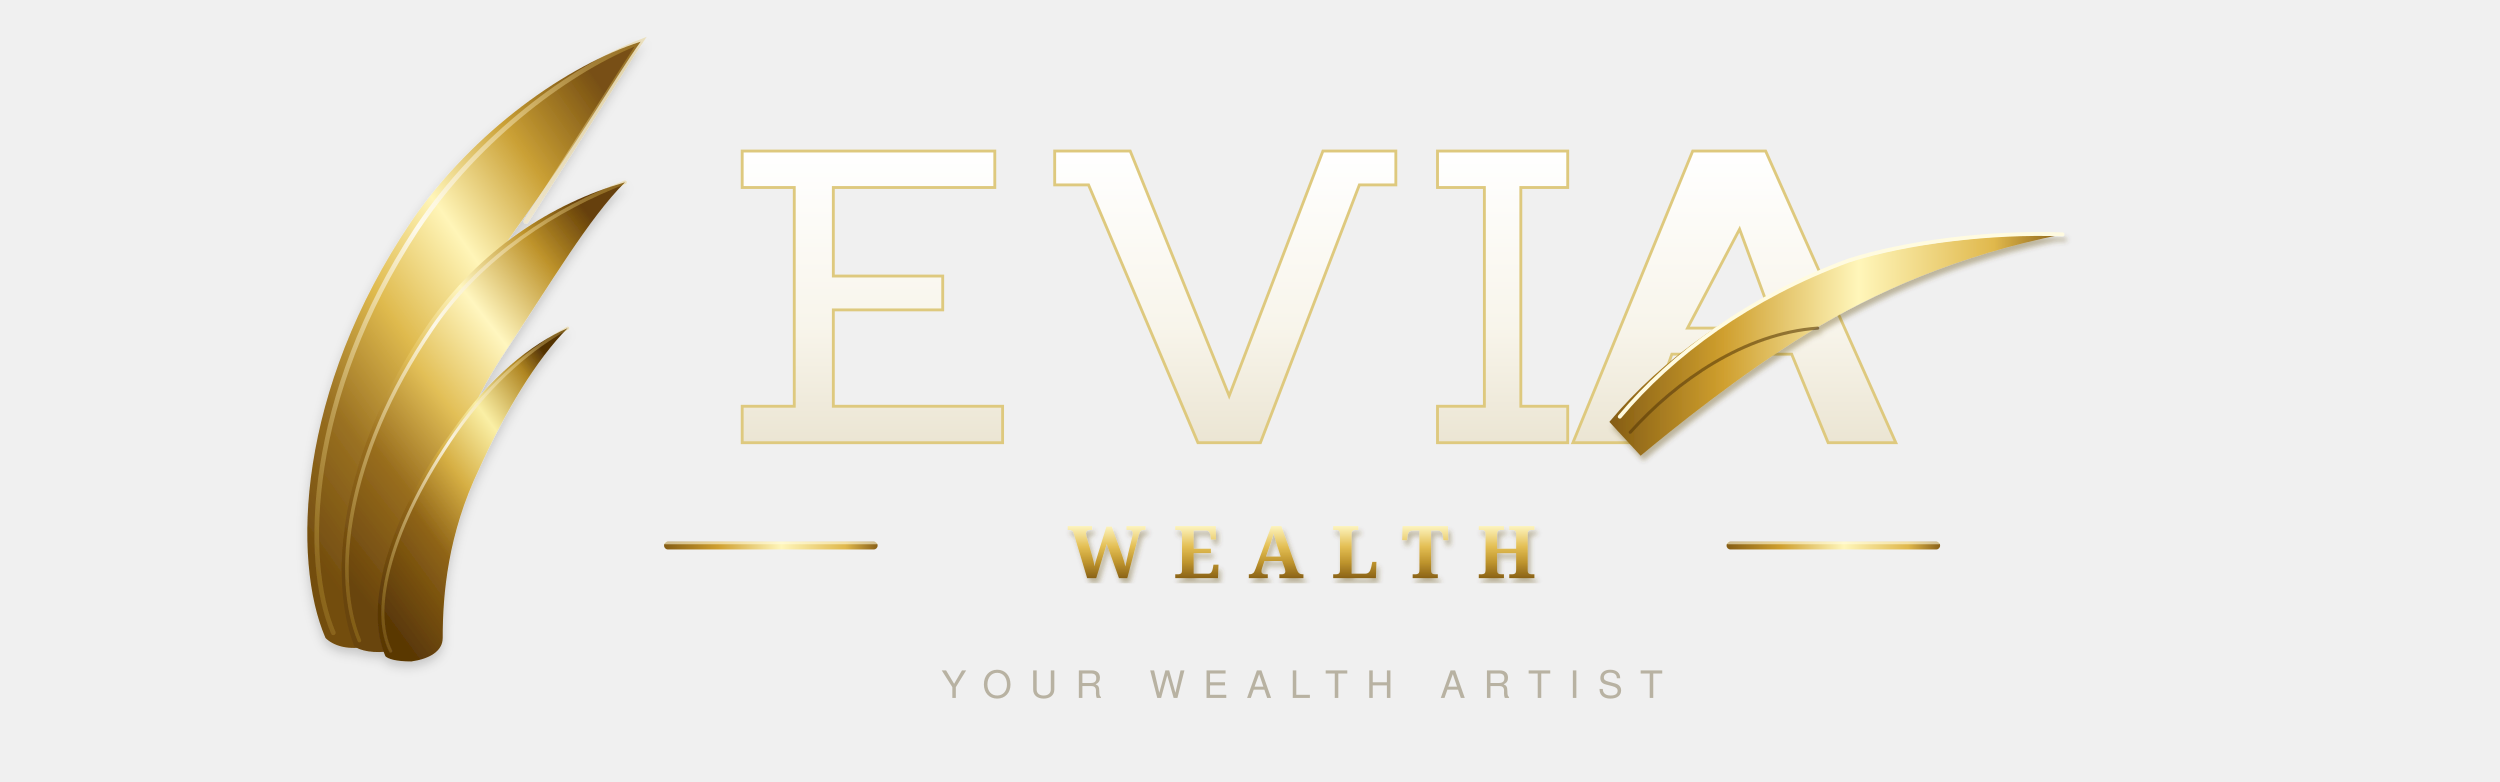
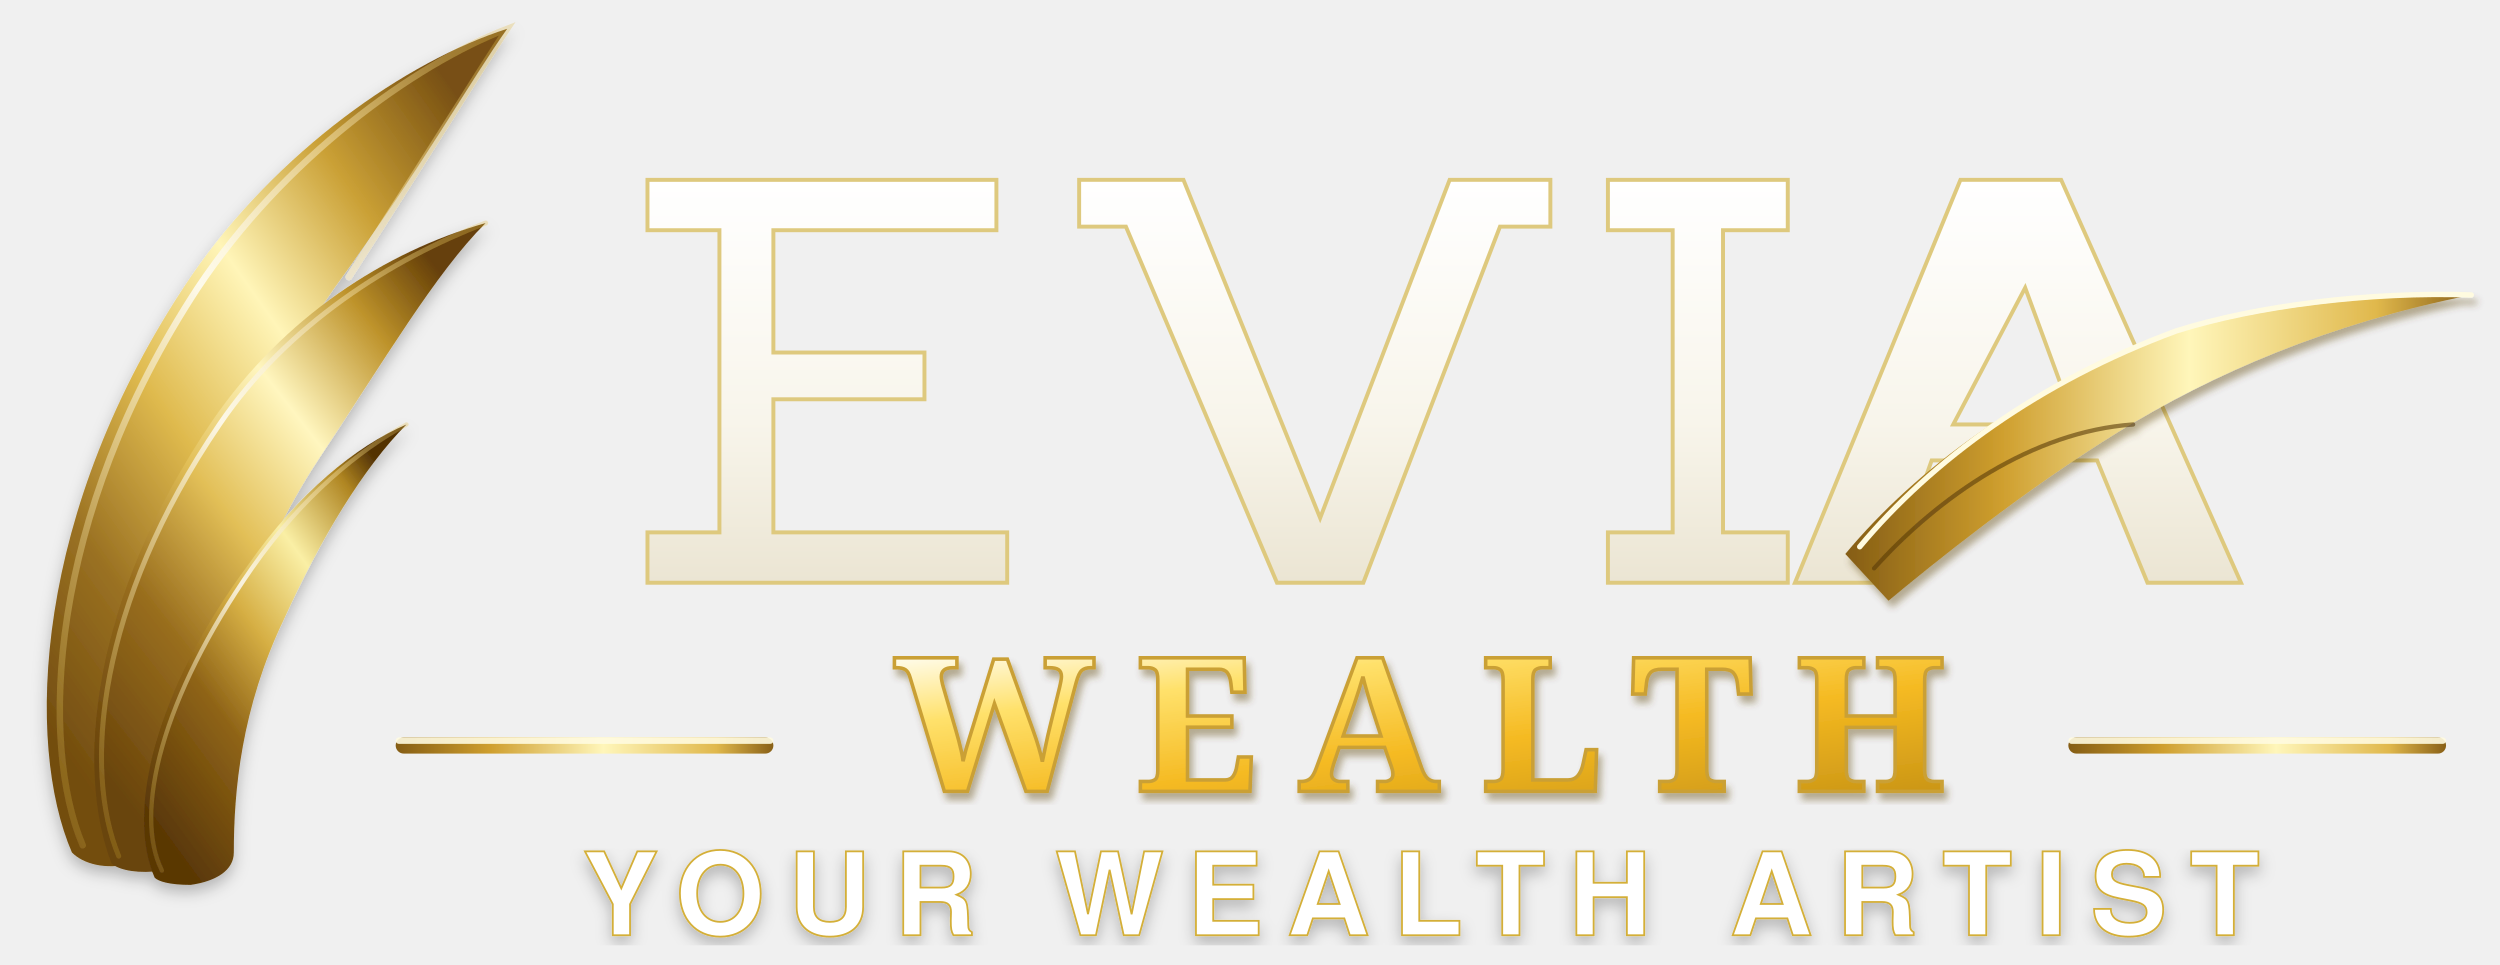
- <svg xmlns="http://www.w3.org/2000/svg" viewBox="0 0 960 300" width="960" height="300" fill="none">
+ <svg xmlns="http://www.w3.org/2000/svg" viewBox="105 8 695 268" width="695" height="268" fill="none">
  <defs>
    <linearGradient id="goldWingOuter" x1="15%" y1="95%" x2="85%" y2="5%">
      <stop offset="0%" stop-color="#734d0f" />
      <stop offset="20%" stop-color="#9a7122" />
      <stop offset="40%" stop-color="#dfba4e" />
      <stop offset="60%" stop-color="#fff5b8" />
      <stop offset="80%" stop-color="#caa035" />
      <stop offset="100%" stop-color="#785012" />
    </linearGradient>
    <linearGradient id="goldWingMiddle" x1="15%" y1="95%" x2="85%" y2="5%">
      <stop offset="0%" stop-color="#69440c" />
      <stop offset="25%" stop-color="#996e1e" />
      <stop offset="45%" stop-color="#e2bf57" />
      <stop offset="65%" stop-color="#fff6bf" />
      <stop offset="85%" stop-color="#be932b" />
      <stop offset="100%" stop-color="#664008" />
    </linearGradient>
    <linearGradient id="goldWingInner" x1="15%" y1="95%" x2="85%" y2="5%">
      <stop offset="0%" stop-color="#5a3806" />
      <stop offset="30%" stop-color="#8f6417" />
      <stop offset="50%" stop-color="#d6af44" />
      <stop offset="70%" stop-color="#faefa5" />
      <stop offset="90%" stop-color="#b08622" />
      <stop offset="100%" stop-color="#523204" />
    </linearGradient>
    <linearGradient id="wingSpineHighlight" x1="0%" y1="100%" x2="100%" y2="0%">
      <stop offset="0%" stop-color="#d4af37" stop-opacity="0.2" />
      <stop offset="50%" stop-color="#ffffff" stop-opacity="0.8" />
      <stop offset="100%" stop-color="#dfba4e" stop-opacity="0.3" />
    </linearGradient>
    <linearGradient id="goldSwooshGrad" x1="0%" y1="50%" x2="100%" y2="50%">
      <stop offset="0%" stop-color="#855d14" />
      <stop offset="25%" stop-color="#cf9f2e" />
      <stop offset="55%" stop-color="#fff6ba" />
      <stop offset="85%" stop-color="#e0b84c" />
      <stop offset="100%" stop-color="#8a6117" />
    </linearGradient>
-     <linearGradient id="wealthGoldGrad" x1="0%" y1="0%" x2="0%" y2="100%">
-       <stop offset="0%" stop-color="#fdf4be" />
-       <stop offset="40%" stop-color="#e3be53" />
-       <stop offset="70%" stop-color="#be942d" />
-       <stop offset="100%" stop-color="#8a6217" />
+     <linearGradient id="wealthGoldGrad" x1="0%" y1="0%" x2="100%" y2="100%">
+       <stop offset="0%" stop-color="#fffceb" />
+       <stop offset="25%" stop-color="#ffe16b" />
+       <stop offset="60%" stop-color="#f5ba22" />
+       <stop offset="100%" stop-color="#cb9616" />
    </linearGradient>
    <linearGradient id="eviaTextFill" x1="0%" y1="0%" x2="0%" y2="100%">
      <stop offset="0%" stop-color="#ffffff" />
      <stop offset="60%" stop-color="#f8f5eb" />
      <stop offset="100%" stop-color="#ebe5d3" />
    </linearGradient>
    <filter id="subtleGlow" x="-10%" y="-10%" width="120%" height="120%">
-       <feDropShadow dx="0" dy="2" stdDeviation="2" flood-color="#000000" flood-opacity="0.18" />
+       <feDropShadow dx="0" dy="2" stdDeviation="2" flood-color="#000000" flood-opacity="0.25" />
    </filter>
    <filter id="softBevel" x="-10%" y="-10%" width="120%" height="120%">
-       <feDropShadow dx="1" dy="2" stdDeviation="1" flood-color="#5c410e" flood-opacity="0.35" />
+       <feDropShadow dx="1" dy="2" stdDeviation="1" flood-color="#5c410e" flood-opacity="0.4" />
    </filter>
  </defs>
  <g id="brand-wing-mark" filter="url(#subtleGlow)">
    <path d="M 125 245          C 112 215, 114 150, 158 85          C 182 50, 218 25, 246 16          C 236 30, 222 55, 198 88          C 172 125, 158 170, 156 220          C 156 235, 154 245, 142 248          C 134 250, 128 248, 125 245 Z" fill="url(#goldWingOuter)" />
    <path d="M 128 243          C 116 215, 118 152, 160 88          C 184 52, 220 26, 246 16          C 238 28, 222 54, 202 85" stroke="url(#wingSpineHighlight)" stroke-width="1.8" stroke-linecap="round" fill="none" />
    <path d="M 136 248          C 126 222, 130 175, 164 125          C 184 96, 212 78, 240 70          C 226 84, 212 108, 194 135          C 174 165, 164 200, 164 232          C 164 242, 160 248, 150 250          C 144 251, 138 250, 136 248 Z" fill="url(#goldWingMiddle)" />
    <path d="M 138 246          C 128 222, 132 176, 166 126          C 185 98, 214 80, 240 70" stroke="url(#wingSpineHighlight)" stroke-width="1.4" stroke-linecap="round" fill="none" />
    <path d="M 148 252          C 140 234, 148 200, 174 165          C 188 145, 204 132, 218 126          C 206 138, 194 158, 184 180          C 172 205, 170 228, 170 245          C 170 250, 165 253, 158 254          C 152 254, 149 253, 148 252 Z" fill="url(#goldWingInner)" />
    <path d="M 150 250          C 142 234, 150 202, 175 166          C 189 146, 205 133, 218 126" stroke="url(#wingSpineHighlight)" stroke-width="1.2" stroke-linecap="round" fill="none" />
  </g>
  <g id="brand-evia-typography">
    <g class="letter-e">
      <path d="M 285 58 L 382 58 L 382 72 L 358 72 L 320 72 L 320 106 L 362 106 L 362 119 L 320 119 L 320 156 L 360 156 L 385 156 L 385 170 L 285 170 L 285 156 L 305 156 L 305 72 L 285 72 Z" fill="url(#eviaTextFill)" stroke="#dec97e" stroke-width="1.1" />
    </g>
    <g class="letter-v">
      <path d="M 405 58 L 434 58 L 472 152 L 508 58 L 536 58 L 536 71 L 522 71 L 484 170 L 460 170 L 418 71 L 405 71 Z" fill="url(#eviaTextFill)" stroke="#dec97e" stroke-width="1.1" />
    </g>
    <g class="letter-i">
      <path d="M 552 58 L 602 58 L 602 72 L 584 72 L 584 156 L 602 156 L 602 170 L 552 170 L 552 156 L 570 156 L 570 72 L 552 72 Z" fill="url(#eviaTextFill)" stroke="#dec97e" stroke-width="1.1" />
    </g>
    <g class="letter-a">
      <path d="M 662 58 L 678 58 L 728 170 L 702 170 L 688 136 L 642 136 L 630 170 L 604 170 L 650 58 Z            M 668 88 L 648 126 L 682 126 Z" fill="url(#eviaTextFill)" stroke="#dec97e" stroke-width="1.1" />
    </g>
    <g filter="url(#softBevel)">
      <path d="M 618 162            C 638 138, 668 116, 706 102            C 728 94, 762 90, 792 90            C 752 98, 720 112, 694 128            C 668 144, 642 165, 630 175            Z" fill="url(#goldSwooshGrad)" />
      <path d="M 622 160            C 642 136, 672 114, 710 100            C 732 93, 764 89, 792 90" stroke="#fffbe0" stroke-width="1.5" stroke-linecap="round" fill="none" />
      <path d="M 626 166            C 644 146, 670 128, 698 126" stroke="#593b08" stroke-width="1.2" stroke-linecap="round" fill="none" opacity="0.6" />
    </g>
  </g>
  <g id="brand-wealth-lockup">
-     <rect x="255" y="208" width="82" height="3" rx="1.5" fill="url(#goldSwooshGrad)" />
-     <rect x="255" y="208" width="82" height="1" rx="0.5" fill="#fffbe0" opacity="0.6" />
-     <text x="500" y="222" text-anchor="middle" font-family="'Cinzel', 'Playfair Display', 'Georgia', serif" font-size="28" font-weight="700" letter-spacing="0.38em" fill="url(#wealthGoldGrad)" filter="url(#softBevel)">WEALTH</text>
-     <rect x="663" y="208" width="82" height="3" rx="1.5" fill="url(#goldSwooshGrad)" />
-     <rect x="663" y="208" width="82" height="1" rx="0.5" fill="#fffbe0" opacity="0.6" />
+     <rect x="215" y="213" width="105" height="4.5" rx="2.25" fill="url(#goldSwooshGrad)" />
+     <rect x="215" y="213" width="105" height="1.8" rx="0.9" fill="#fffbe0" opacity="0.9" />
+     <text x="500" y="228" text-anchor="middle" font-family="'Cinzel', 'Playfair Display', 'Georgia', serif" font-size="52" font-weight="900" letter-spacing="0.22em" fill="url(#wealthGoldGrad)" stroke="#caa035" stroke-width="1" filter="url(#softBevel)">WEALTH</text>
+     <rect x="680" y="213" width="105" height="4.5" rx="2.25" fill="url(#goldSwooshGrad)" />
+     <rect x="680" y="213" width="105" height="1.8" rx="0.9" fill="#fffbe0" opacity="0.9" />
  </g>
  <g id="brand-tagline">
-     <text x="500" y="268" text-anchor="middle" font-family="'Poppins', 'Montserrat', 'Helvetica Neue', sans-serif" font-size="14.5" font-weight="500" letter-spacing="0.48em" fill="#b8b2a2">YOUR WEALTH ARTIST</text>
+     <text x="500" y="268" text-anchor="middle" font-family="'Poppins', 'Montserrat', 'Helvetica Neue', sans-serif" font-size="32" font-weight="800" letter-spacing="0.20em" fill="#ffffff" stroke="#d4af37" stroke-width="0.5" filter="url(#subtleGlow)">YOUR WEALTH ARTIST</text>
  </g>
</svg>
